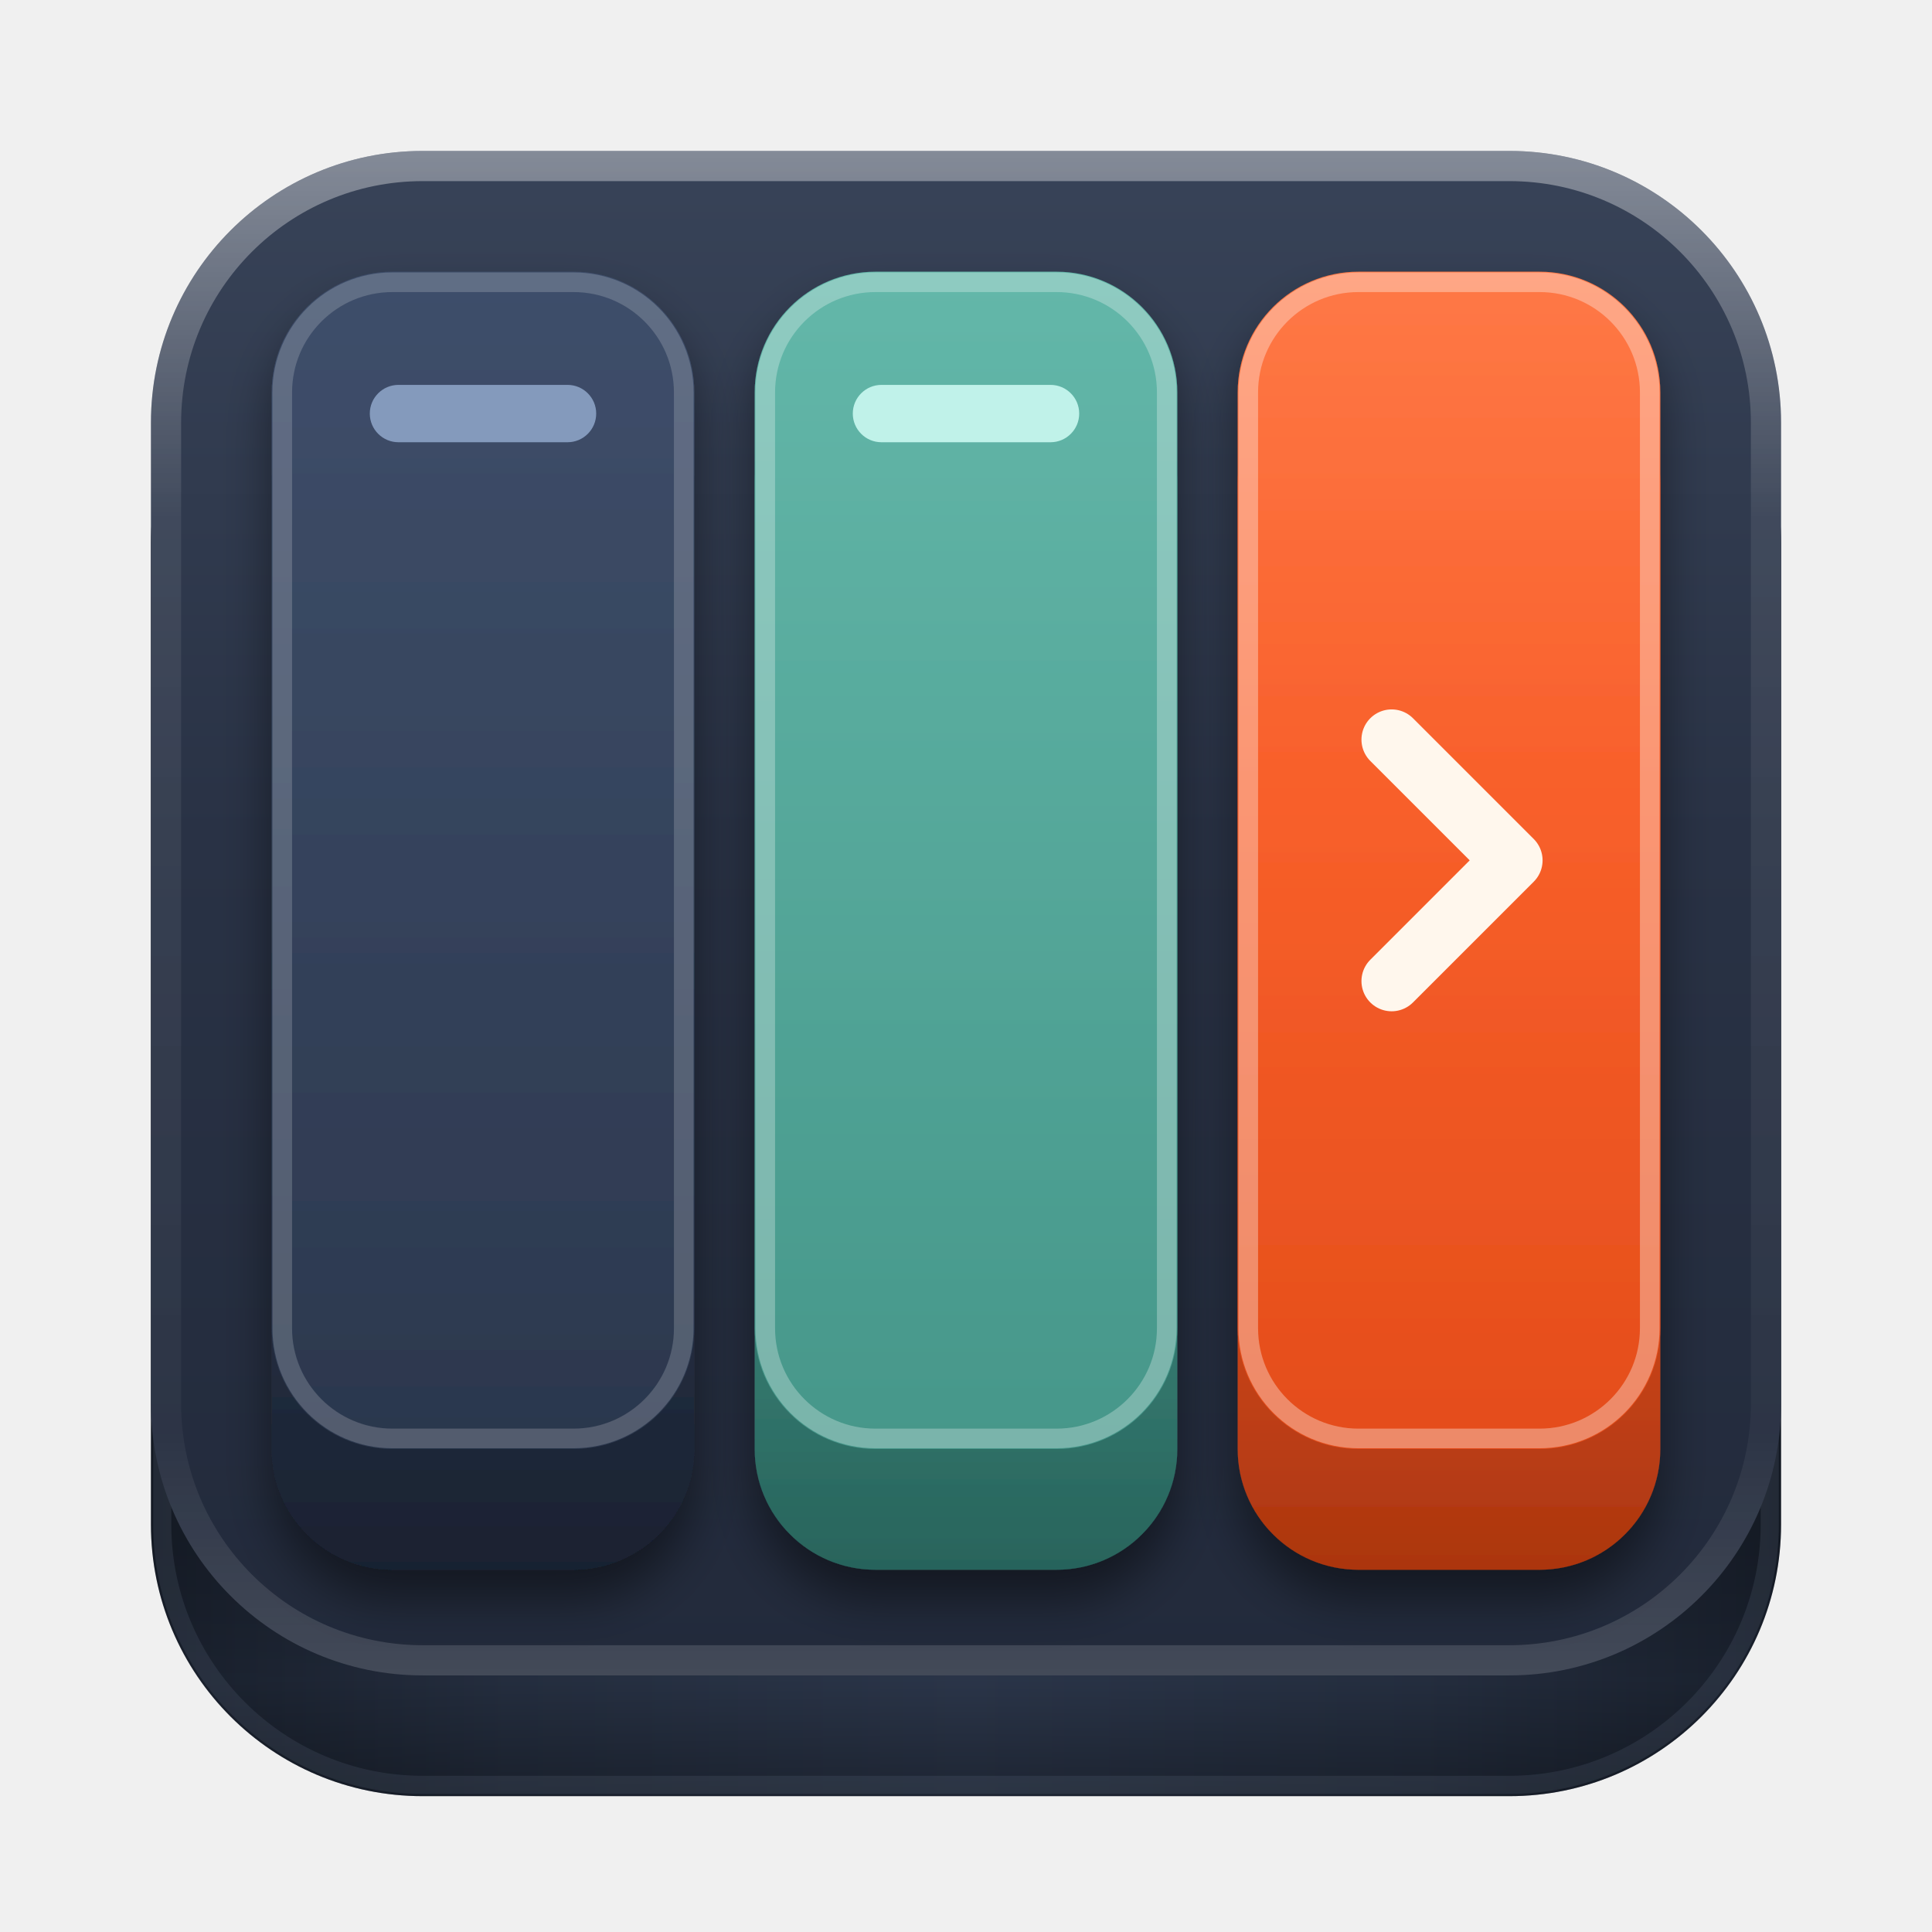
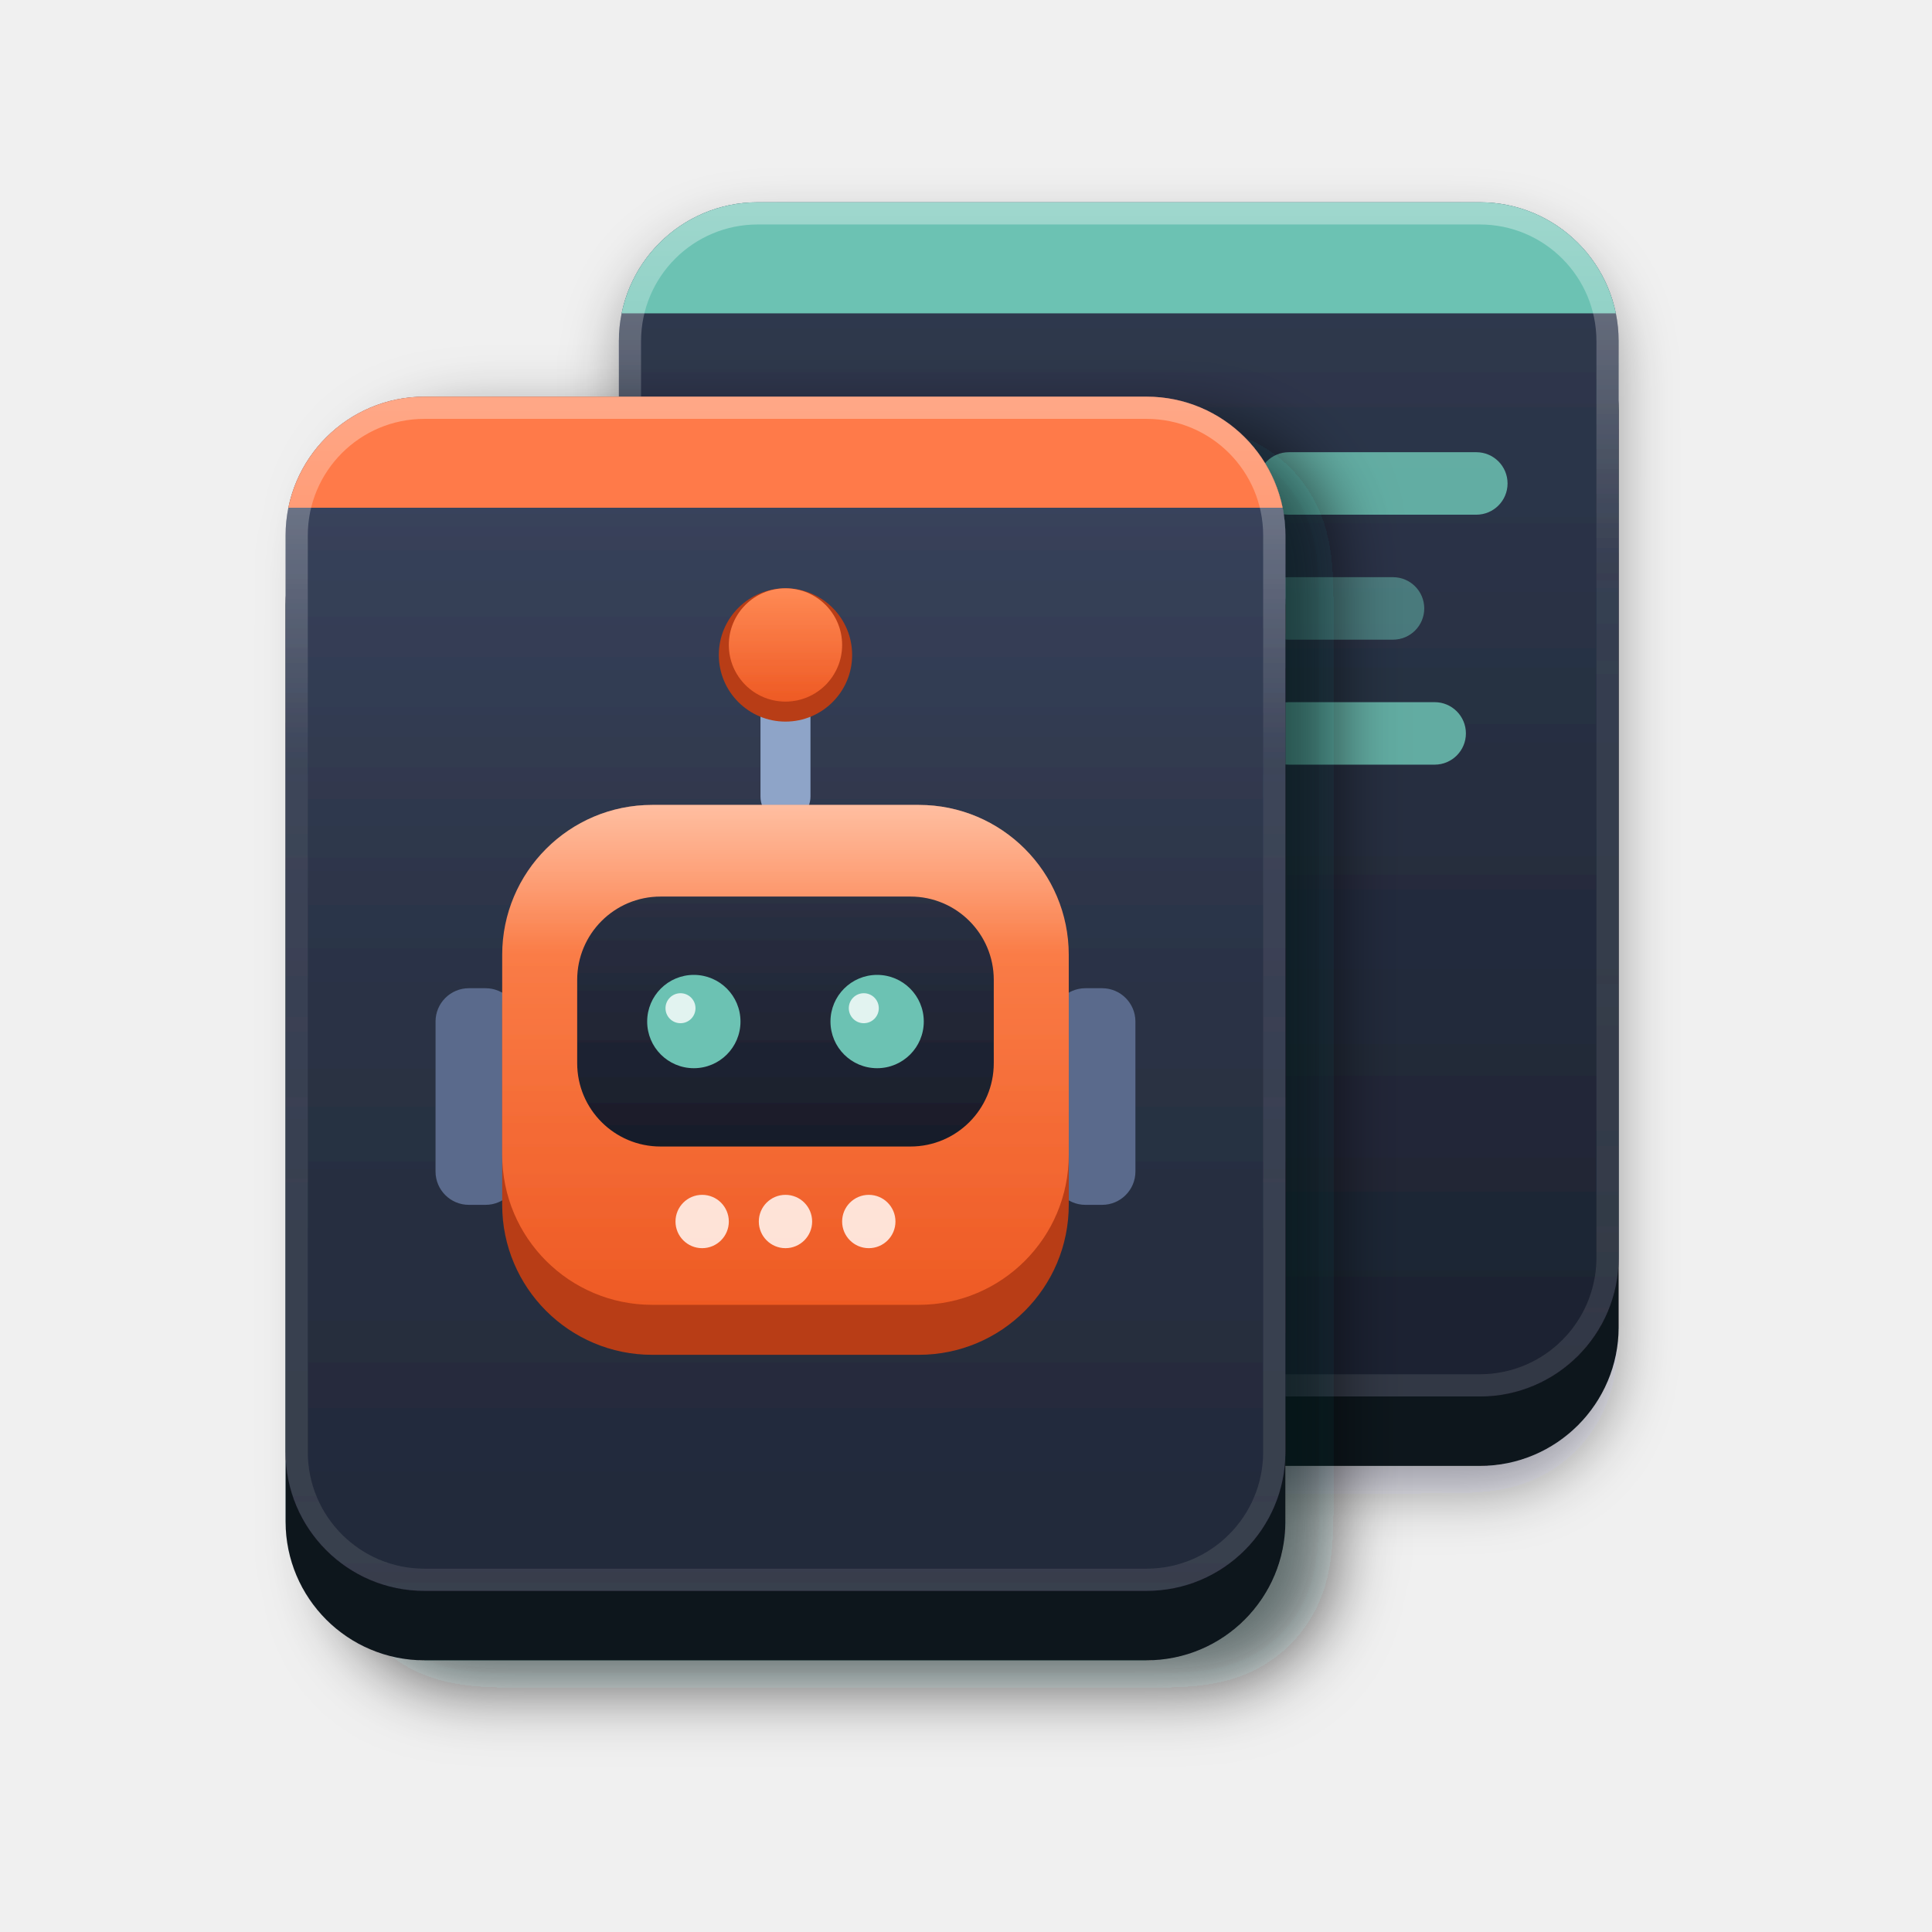
<svg xmlns="http://www.w3.org/2000/svg" role="img" aria-label="cagents" width="128" height="128" viewBox="0 0 128 128">
  <defs>
-     <linearGradient id="slate-side" x1="0" y1="88" x2="0" y2="108" gradientUnits="userSpaceOnUse">
-       <stop offset="0%" stop-color="#222C3E" />
-       <stop offset="100%" stop-color="#171F2E" />
+     <linearGradient id="coral" x1="0" y1="0" x2="0" y2="1">
+       <stop offset="0" stop-color="#FF8A55" />
+       <stop offset="1" stop-color="#EE5A24" />
    </linearGradient>
-     <linearGradient id="slate-top" x1="0" y1="16" x2="0" y2="98" gradientUnits="userSpaceOnUse">
-       <stop offset="0%" stop-color="#3F4F6B" />
-       <stop offset="100%" stop-color="#2B374D" />
+     <linearGradient id="screen" x1="0" y1="0" x2="0" y2="1">
+       <stop offset="0" stop-color="#2A3043" />
+       <stop offset="1" stop-color="#181C28" />
    </linearGradient>
-     <linearGradient id="teal-side" x1="0" y1="88" x2="0" y2="108" gradientUnits="userSpaceOnUse">
-       <stop offset="0%" stop-color="#347A70" />
-       <stop offset="100%" stop-color="#255E56" />
+     <linearGradient id="gloss" x1="0" y1="0" x2="0" y2="1">
+       <stop offset="0" stop-color="#fff" stop-opacity=".45" />
+       <stop offset=".3" stop-color="#fff" stop-opacity="0" />
    </linearGradient>
-     <linearGradient id="teal-top" x1="0" y1="16" x2="0" y2="98" gradientUnits="userSpaceOnUse">
-       <stop offset="0%" stop-color="#64B8AA" />
-       <stop offset="100%" stop-color="#459689" />
+     <filter id="sh" x="-20%" y="-20%" width="140%" height="150%">
+       <feDropShadow dx="0" dy="2" stdDeviation="2" flood-color="#0B0D14" flood-opacity=".35" />
+     </filter>
+     <linearGradient id="obs" x1="0" y1="0" x2="0" y2="1">
+       <stop offset="0" stop-color="#3B4660" />
+       <stop offset=".5" stop-color="#2A3245" />
+       <stop offset="1" stop-color="#222939" />
    </linearGradient>
-     <linearGradient id="coral-side" x1="0" y1="88" x2="0" y2="108" gradientUnits="userSpaceOnUse">
-       <stop offset="0%" stop-color="#C84418" />
-       <stop offset="100%" stop-color="#A4320D" />
+     <linearGradient id="rim" x1="0" y1="0" x2="0" y2="1">
+       <stop offset="0" stop-color="#fff" stop-opacity=".34" />
+       <stop offset=".3" stop-color="#fff" stop-opacity=".06" />
+       <stop offset="1" stop-color="#fff" stop-opacity=".1" />
    </linearGradient>
-     <linearGradient id="coral-top" x1="0" y1="16" x2="0" y2="98" gradientUnits="userSpaceOnUse">
-       <stop offset="0%" stop-color="#FF7A48" />
-       <stop offset="45%" stop-color="#F85F2A" />
-       <stop offset="100%" stop-color="#E34C1A" />
-     </linearGradient>
-     <linearGradient id="ivory-side" x1="0" y1="88" x2="0" y2="108" gradientUnits="userSpaceOnUse">
-       <stop offset="0%" stop-color="#C8C3BA" />
-       <stop offset="100%" stop-color="#ACA69C" />
-     </linearGradient>
-     <linearGradient id="ivory-top" x1="0" y1="16" x2="0" y2="98" gradientUnits="userSpaceOnUse">
-       <stop offset="0%" stop-color="#FAF8F4" />
-       <stop offset="100%" stop-color="#EAE5DC" />
-     </linearGradient>
-     <filter id="key-sh" x="-15%" y="-10%" width="130%" height="125%">
-       <feDropShadow dx="0" dy="2.0" stdDeviation="1.6" flood-color="#05080F" flood-opacity="0.45" />
+     <filter id="sh-r" x="-20%" y="-20%" width="150%" height="150%">
+       <feDropShadow dx="3.5" dy="2" stdDeviation="2.4" flood-color="#05070C" flood-opacity=".6" />
    </filter>
-     <filter id="key-sh-light" x="-15%" y="-10%" width="130%" height="125%">
-       <feDropShadow dx="0" dy="2.0" stdDeviation="1.6" flood-color="#1E1C1A" flood-opacity="0.28" />
-     </filter>
-     <linearGradient id="dark-side" x1="10" y1="104" x2="118" y2="104" gradientUnits="userSpaceOnUse">
-       <stop offset="0%" stop-color="#1A212E" />
-       <stop offset="22%" stop-color="#263042" />
-       <stop offset="50%" stop-color="#2D384D" />
-       <stop offset="78%" stop-color="#263042" />
-       <stop offset="100%" stop-color="#1A212E" />
-     </linearGradient>
-     <linearGradient id="dark-side-shade" x1="64" y1="102" x2="64" y2="119" gradientUnits="userSpaceOnUse">
-       <stop offset="0%" stop-color="#000000" stop-opacity="0.22" />
-       <stop offset="55%" stop-color="#000000" stop-opacity="0.06" />
-       <stop offset="100%" stop-color="#000000" stop-opacity="0.34" />
-     </linearGradient>
-     <linearGradient id="dark-face" x1="64" y1="10" x2="64" y2="111" gradientUnits="userSpaceOnUse">
-       <stop offset="0%" stop-color="#384358" />
-       <stop offset="45%" stop-color="#293245" />
-       <stop offset="100%" stop-color="#222A3B" />
-     </linearGradient>
-     <linearGradient id="dark-rim" x1="64" y1="10" x2="64" y2="111" gradientUnits="userSpaceOnUse">
-       <stop offset="0%" stop-color="#FFFFFF" stop-opacity="0.38" />
-       <stop offset="24%" stop-color="#FFFFFF" stop-opacity="0.08" />
-       <stop offset="84%" stop-color="#FFFFFF" stop-opacity="0.04" />
-       <stop offset="100%" stop-color="#FFFFFF" stop-opacity="0.15" />
+     <linearGradient id="obs-back" x1="0" y1="0" x2="0" y2="1">
+       <stop offset="0" stop-color="#303A50" />
+       <stop offset="1" stop-color="#1C2230" />
    </linearGradient>
  </defs>
-   <rect x="10" y="18" width="108" height="101" rx="18" fill="url(#dark-side)" />
-   <rect x="10" y="18" width="108" height="101" rx="18" fill="url(#dark-side-shade)" />
-   <rect x="10.75" y="18.75" width="106.5" height="99.5" rx="17.25" fill="none" stroke="#94A3B8" stroke-opacity="0.12" stroke-width="1.2" />
-   <rect x="10" y="10" width="108" height="101" rx="18" fill="url(#dark-face)" />
-   <rect x="11" y="11" width="106" height="99" rx="17" fill="none" stroke="url(#dark-rim)" stroke-width="2" />
-   <g filter="url(#key-sh)">
-     <rect x="18" y="24" width="28" height="80" rx="8" fill="url(#slate-side)" />
-     <rect x="18" y="18" width="28" height="78" rx="8" fill="url(#slate-top)" />
-     <rect x="18.7" y="18.7" width="26.6" height="76.6" rx="7.3" fill="none" stroke="#FFFFFF" stroke-opacity="0.18" stroke-width="1.3" />
-     <rect x="24.5" y="25.5" width="15" height="3.8" rx="1.9" fill="#8EA4C8" opacity="0.88" />
-   </g>
-   <g filter="url(#key-sh)">
-     <rect x="50" y="24" width="28" height="80" rx="8" fill="url(#teal-side)" />
-     <rect x="50" y="18" width="28" height="78" rx="8" fill="url(#teal-top)" />
-     <rect x="50.7" y="18.7" width="26.6" height="76.6" rx="7.3" fill="none" stroke="#FFFFFF" stroke-opacity="0.28" stroke-width="1.3" />
-     <rect x="56.5" y="25.5" width="15" height="3.8" rx="1.9" fill="#C4F5EC" opacity="0.96" />
-   </g>
-   <g filter="url(#key-sh)">
-     <rect x="82" y="24" width="28" height="80" rx="8" fill="url(#coral-side)" />
-     <rect x="82" y="18" width="28" height="78" rx="8" fill="url(#coral-top)" />
-     <rect x="82.7" y="18.7" width="26.6" height="76.6" rx="7.3" fill="none" stroke="#FFFFFF" stroke-opacity="0.34" stroke-width="1.3" />
-     <path d="M 92.2 49.0 L 100.2 57.0 L 92.2 65.0" fill="none" stroke="#FFF7ED" stroke-width="4.0" stroke-linecap="round" stroke-linejoin="round" />
+   <g transform="translate(64 64) scale(.92) translate(-65 -69)">
+     <clipPath id="clip-back">
+       <rect x="40" y="14" width="72" height="86" rx="10" />
+     </clipPath>
+     <g filter="url(#sh)">
+       <rect x="40" y="19" width="72" height="86" rx="10" fill="#11151F" />
+       <rect x="40" y="14" width="72" height="86" rx="10" fill="url(#obs-back)" />
+       <rect x="40" y="14" width="72" height="8" fill="#6CC2B3" clip-path="url(#clip-back)" />
+       <rect x="40.8" y="14.8" width="70.4" height="84.4" rx="9.2" fill="none" stroke="url(#rim)" stroke-width="1.6" />
+       <rect x="86" y="32" width="18" height="4.5" rx="2.25" fill="#6CC2B3" opacity="0.85" />
+       <rect x="86" y="41" width="12" height="4.5" rx="2.25" fill="#6CC2B3" opacity="0.5" />
+       <rect x="86" y="50" width="15" height="4.5" rx="2.25" fill="#6CC2B3" opacity="0.85" />
+     </g>
+     <clipPath id="clip-front">
+       <rect x="16" y="28" width="72" height="86" rx="10" />
+     </clipPath>
+     <g filter="url(#sh-r)">
+       <rect x="16" y="33" width="72" height="86" rx="10" fill="#11151F" />
+       <rect x="16" y="28" width="72" height="86" rx="10" fill="url(#obs)" />
+       <rect x="16" y="28" width="72" height="8" fill="#FF7A48" clip-path="url(#clip-front)" />
+       <rect x="16.8" y="28.8" width="70.4" height="84.4" rx="9.2" fill="none" stroke="url(#rim)" stroke-width="1.6" />
+       <g transform="translate(52.0 79.0) scale(1.2)" opacity="1.0">
+         <rect x="-1.5" y="-27" width="3" height="10" rx="1.5" fill="#8EA4C8" />
+         <circle cx="0" cy="-27" r="4" fill="#B83D16" />
+         <circle cx="0" cy="-27.6" r="3.4" fill="url(#coral)" />
+         <rect x="-21" y="-7" width="5" height="13" rx="2" fill="#5A6B8C" />
+         <rect x="16" y="-7" width="5" height="13" rx="2" fill="#5A6B8C" />
+         <rect x="-17" y="-15" width="34" height="30" rx="9" fill="#B83D16" />
+         <rect x="-17" y="-18" width="34" height="30" rx="9" fill="url(#coral)" />
+         <rect x="-17" y="-18" width="34" height="30" rx="9" fill="url(#gloss)" />
+         <rect x="-12.5" y="-12.5" width="25" height="15" rx="5" fill="url(#screen)" />
+         <circle cx="-5.5" cy="-5" r="2.8" fill="#6CC2B3" />
+         <circle cx="5.5" cy="-5" r="2.8" fill="#6CC2B3" />
+         <circle cx="-6.3" cy="-5.8" r=".9" fill="#fff" opacity=".8" />
+         <circle cx="4.7" cy="-5.8" r=".9" fill="#fff" opacity=".8" />
+         <circle cx="-5" cy="7" r="1.6" fill="#FFF1EA" opacity=".9" />
+         <circle cx="0" cy="7" r="1.6" fill="#FFF1EA" opacity=".9" />
+         <circle cx="5" cy="7" r="1.6" fill="#FFF1EA" opacity=".9" />
+       </g>
+     </g>
  </g>
</svg>
